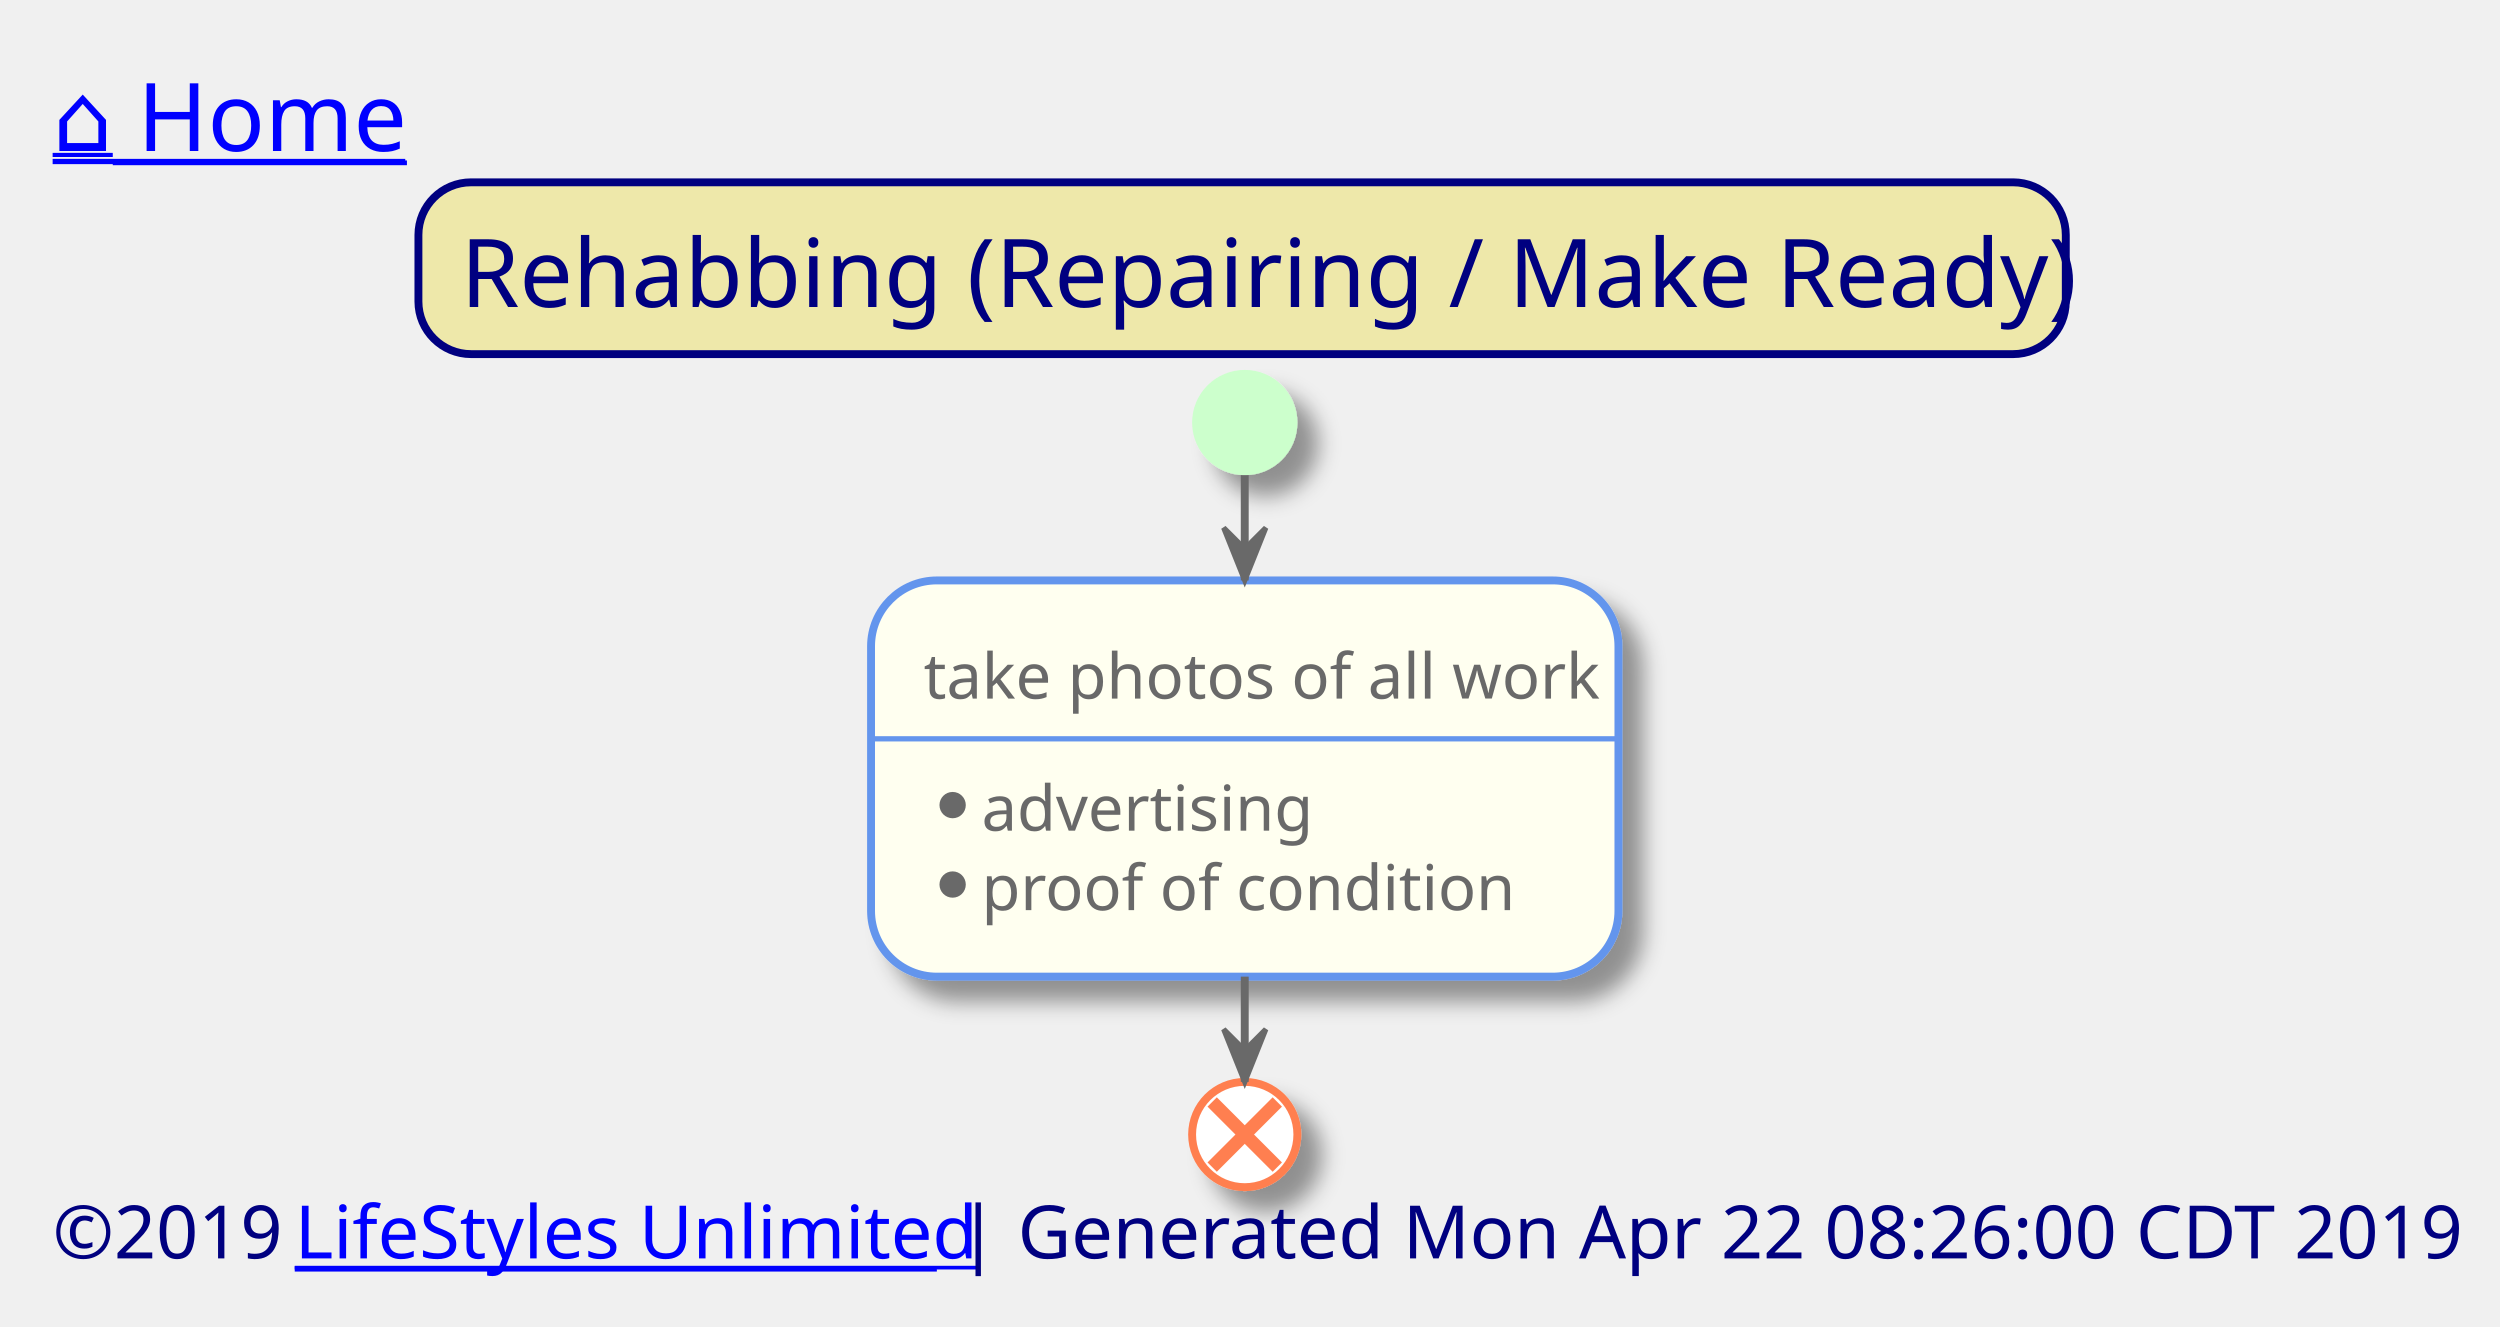
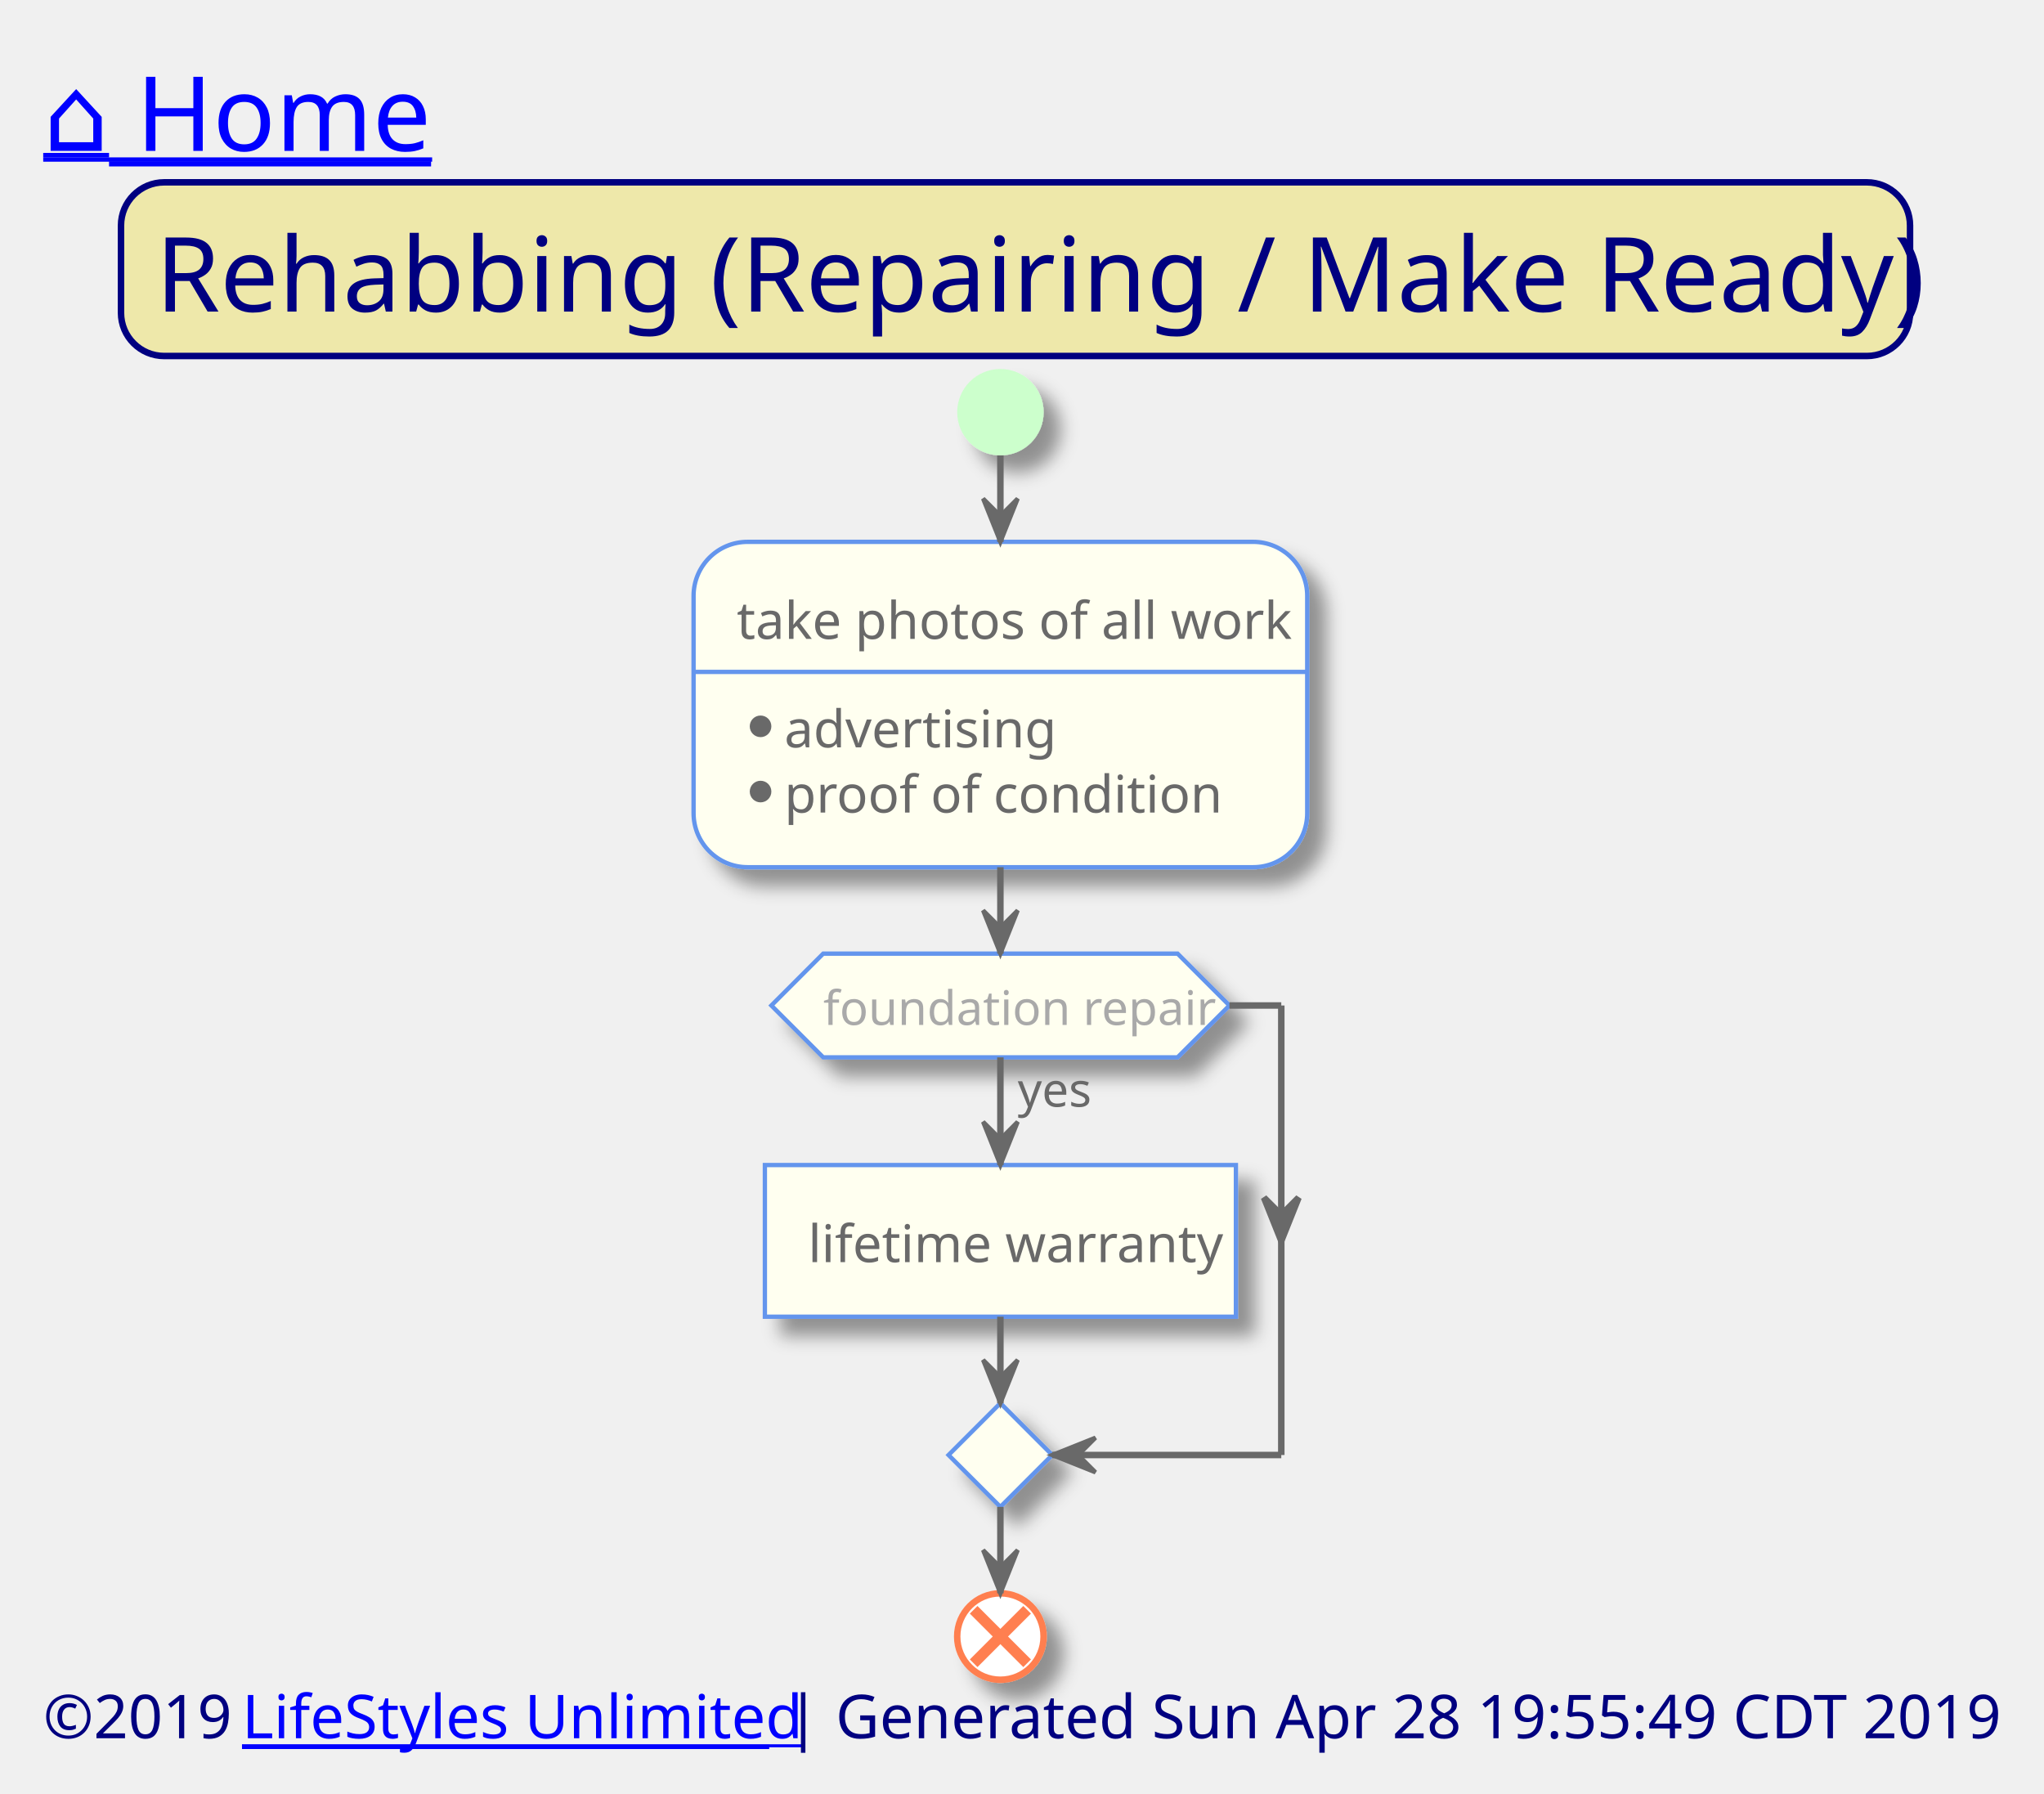
- <svg xmlns="http://www.w3.org/2000/svg" xmlns:xlink="http://www.w3.org/1999/xlink" contentScriptType="application/ecmascript" contentStyleType="text/css" height="252px" preserveAspectRatio="none" style="width:475px;height:252px;" version="1.1" viewBox="0 0 475 252" width="475px" zoomAndPan="magnify">
+ <svg xmlns="http://www.w3.org/2000/svg" xmlns:xlink="http://www.w3.org/1999/xlink" contentScriptType="application/ecmascript" contentStyleType="text/css" height="415px" preserveAspectRatio="none" style="width:473px;height:415px;" version="1.1" viewBox="0 0 473 415" width="473px" zoomAndPan="magnify">
  <defs>
    <style type="text/css">path:hover { stroke: #0000FF !important;}</style>
-     <filter height="300%" id="f1mp6eklxrd07w" width="300%" x="-1" y="-1">
+     <filter height="300%" id="ffouywaruemcj" width="300%" x="-1" y="-1">
      <feGaussianBlur result="blurOut" stdDeviation="2.0" />
      <feColorMatrix in="blurOut" result="blurOut2" type="matrix" values="0 0 0 0 0 0 0 0 0 0 0 0 0 0 0 0 0 0 .4 0" />
      <feOffset dx="4.0" dy="4.0" in="blurOut2" result="blurOut3" />
      <feBlend in="SourceGraphic" in2="blurOut3" mode="normal" />
    </filter>
  </defs>
  <g>
    <a target="_top" xlink:actuate="onRequest" xlink:href="../index.svg" xlink:show="new" xlink:title="../index.svg" xlink:type="simple">
-       <text fill="#0000FF" font-family="sans-serif" font-size="18" lengthAdjust="spacingAndGlyphs" text-decoration="underline" textLength="67" x="10" y="28.686">⌂ Home</text>
-       <line style="stroke: #0000FF; stroke-width: 1.0;" x1="10" x2="77" y1="30.686" y2="30.686" />
+       <text fill="#0000FF" font-family="sans-serif" font-size="24" lengthAdjust="spacingAndGlyphs" text-decoration="underline" textLength="90" x="10" y="34.914">⌂ Home</text>
+       <line style="stroke: #0000FF; stroke-width: 1.0;" x1="10" x2="100" y1="36.914" y2="36.914" />
    </a>
-     <rect fill="#EEE8AA" height="32.641" rx="10" ry="10" style="stroke: #000080; stroke-width: 1.5;" width="313" x="79.5" y="34.641" />
-     <text fill="#000080" font-family="sans-serif" font-size="18" lengthAdjust="spacingAndGlyphs" textLength="297" x="87.5" y="58.326">Rehabbing (Repairing / Make Ready)</text>
-     <ellipse cx="236.5" cy="80.281" fill="#CCFFCC" filter="url(#f1mp6eklxrd07w)" rx="10" ry="10" style="stroke: none; stroke-width: 1.0;" />
-     <rect fill="#FFFFF0" filter="url(#f1mp6eklxrd07w)" height="75.281" rx="12.5" ry="12.5" style="stroke: #6495ED; stroke-width: 1.5;" width="142" x="165.5" y="110.281" />
-     <text fill="#696969" font-family="sans-serif" font-size="12" lengthAdjust="spacingAndGlyphs" textLength="122" x="175.5" y="132.738">take photos of all work</text>
-     <line style="stroke: #6495ED; stroke-width: 1.0;" x1="165.5" x2="307.5" y1="140.375" y2="140.375" />
-     <ellipse cx="181" cy="152.969" fill="#696969" rx="2.5" ry="2.5" style="stroke: #696969; stroke-width: 0.0;" />
-     <text fill="#696969" font-family="sans-serif" font-size="12" lengthAdjust="spacingAndGlyphs" textLength="60" x="186.5" y="157.832">advertising</text>
-     <ellipse cx="181" cy="168.062" fill="#696969" rx="2.5" ry="2.5" style="stroke: #696969; stroke-width: 0.0;" />
-     <text fill="#696969" font-family="sans-serif" font-size="12" lengthAdjust="spacingAndGlyphs" textLength="94" x="186.5" y="172.926">proof of condition</text>
-     <ellipse cx="236.5" cy="215.562" fill="#FFFFFF" filter="url(#f1mp6eklxrd07w)" rx="10" ry="10" style="stroke: #FF7F50; stroke-width: 1.5;" />
-     <line style="stroke: #FF7F50; stroke-width: 2.5;" x1="230.313" x2="242.687" y1="209.375" y2="221.75" />
-     <line style="stroke: #FF7F50; stroke-width: 2.5;" x1="242.687" x2="230.313" y1="209.375" y2="221.75" />
-     <line style="stroke: #696969; stroke-width: 1.5;" x1="236.5" x2="236.5" y1="90.281" y2="110.281" />
-     <polygon fill="#696969" points="232.5,100.281,236.5,110.281,240.5,100.281,236.5,104.281" style="stroke: #696969; stroke-width: 1.0;" />
-     <line style="stroke: #696969; stroke-width: 1.5;" x1="236.5" x2="236.5" y1="185.562" y2="205.562" />
-     <polygon fill="#696969" points="232.5,195.562,236.5,205.562,240.5,195.562,236.5,199.562" style="stroke: #696969; stroke-width: 1.0;" />
-     <text fill="#000080" font-family="sans-serif" font-size="14" lengthAdjust="spacingAndGlyphs" textLength="42" x="10" y="239.096">©2019</text>
+     <rect fill="#EEE8AA" height="40.188" rx="10" ry="10" style="stroke: #000080; stroke-width: 1.5;" width="414" x="28" y="42.188" />
+     <text fill="#000080" font-family="sans-serif" font-size="24" lengthAdjust="spacingAndGlyphs" textLength="398" x="36" y="72.102">Rehabbing (Repairing / Make Ready)</text>
+     <ellipse cx="231.5" cy="95.375" fill="#CCFFCC" filter="url(#ffouywaruemcj)" rx="10" ry="10" style="stroke: none; stroke-width: 1.0;" />
+     <rect fill="#FFFFF0" filter="url(#ffouywaruemcj)" height="75.281" rx="12.5" ry="12.5" style="stroke: #6495ED; stroke-width: 1.0;" width="142" x="160.5" y="125.375" />
+     <text fill="#696969" font-family="sans-serif" font-size="12" lengthAdjust="spacingAndGlyphs" textLength="122" x="170.5" y="147.832">take photos of all work</text>
+     <line style="stroke: #6495ED; stroke-width: 1.0;" x1="160.5" x2="302.5" y1="155.469" y2="155.469" />
+     <ellipse cx="176" cy="168.062" fill="#696969" rx="2.5" ry="2.5" style="stroke: #696969; stroke-width: 0.0;" />
+     <text fill="#696969" font-family="sans-serif" font-size="12" lengthAdjust="spacingAndGlyphs" textLength="60" x="181.5" y="172.926">advertising</text>
+     <ellipse cx="176" cy="183.156" fill="#696969" rx="2.5" ry="2.5" style="stroke: #696969; stroke-width: 0.0;" />
+     <text fill="#696969" font-family="sans-serif" font-size="12" lengthAdjust="spacingAndGlyphs" textLength="94" x="181.5" y="188.019">proof of condition</text>
+     <rect fill="#FFFFF0" filter="url(#ffouywaruemcj)" height="35.094" style="stroke: #6495ED; stroke-width: 1.0;" width="109" x="177" y="269.574" />
+     <text fill="#696969" font-family="sans-serif" font-size="12" lengthAdjust="spacingAndGlyphs" textLength="89" x="187" y="292.031">lifetime warranty</text>
+     <polygon fill="#FFFFF0" filter="url(#ffouywaruemcj)" points="190.5,220.656,272.5,220.656,284.5,232.656,272.5,244.656,190.5,244.656,178.5,232.656,190.5,220.656" style="stroke: #6495ED; stroke-width: 1.0;" />
+     <text fill="#696969" font-family="sans-serif" font-size="11" lengthAdjust="spacingAndGlyphs" textLength="18" x="235.5" y="256.075">yes</text>
+     <text fill="#A9A9A9" font-family="sans-serif" font-size="11" lengthAdjust="spacingAndGlyphs" textLength="82" x="190.5" y="237.157">foundation repair</text>
+     <polygon fill="#FFFFF0" filter="url(#ffouywaruemcj)" points="231.5,324.668,243.5,336.668,231.5,348.668,219.5,336.668,231.5,324.668" style="stroke: #6495ED; stroke-width: 1.0;" />
+     <ellipse cx="231.5" cy="378.668" fill="#FFFFFF" filter="url(#ffouywaruemcj)" rx="10" ry="10" style="stroke: #FF7F50; stroke-width: 1.5;" />
+     <line style="stroke: #FF7F50; stroke-width: 2.5;" x1="225.313" x2="237.687" y1="372.481" y2="384.855" />
+     <line style="stroke: #FF7F50; stroke-width: 2.5;" x1="237.687" x2="225.313" y1="372.481" y2="384.855" />
+     <line style="stroke: #696969; stroke-width: 1.5;" x1="231.5" x2="231.5" y1="105.375" y2="125.375" />
+     <polygon fill="#696969" points="227.5,115.375,231.5,125.375,235.5,115.375,231.5,119.375" style="stroke: #696969; stroke-width: 1.0;" />
+     <line style="stroke: #696969; stroke-width: 1.5;" x1="231.5" x2="231.5" y1="244.656" y2="269.574" />
+     <polygon fill="#696969" points="227.5,259.574,231.5,269.574,235.5,259.574,231.5,263.574" style="stroke: #696969; stroke-width: 1.0;" />
+     <line style="stroke: #696969; stroke-width: 1.5;" x1="284.5" x2="296.5" y1="232.656" y2="232.656" />
+     <polygon fill="#696969" points="292.5,277.121,296.5,287.121,300.5,277.121,296.5,281.121" style="stroke: #696969; stroke-width: 1.5;" />
+     <line style="stroke: #696969; stroke-width: 1.5;" x1="296.5" x2="296.5" y1="232.656" y2="336.668" />
+     <line style="stroke: #696969; stroke-width: 1.5;" x1="296.5" x2="243.5" y1="336.668" y2="336.668" />
+     <polygon fill="#696969" points="253.5,332.668,243.5,336.668,253.5,340.668,249.5,336.668" style="stroke: #696969; stroke-width: 1.0;" />
+     <line style="stroke: #696969; stroke-width: 1.5;" x1="231.5" x2="231.5" y1="304.668" y2="324.668" />
+     <polygon fill="#696969" points="227.5,314.668,231.5,324.668,235.5,314.668,231.5,318.668" style="stroke: #696969; stroke-width: 1.0;" />
+     <line style="stroke: #696969; stroke-width: 1.5;" x1="231.5" x2="231.5" y1="200.656" y2="220.656" />
+     <polygon fill="#696969" points="227.5,210.656,231.5,220.656,235.5,210.656,231.5,214.656" style="stroke: #696969; stroke-width: 1.0;" />
+     <line style="stroke: #696969; stroke-width: 1.5;" x1="231.5" x2="231.5" y1="348.668" y2="368.668" />
+     <polygon fill="#696969" points="227.5,358.668,231.5,368.668,235.5,358.668,231.5,362.668" style="stroke: #696969; stroke-width: 1.0;" />
+     <text fill="#000080" font-family="sans-serif" font-size="14" lengthAdjust="spacingAndGlyphs" textLength="42" x="10" y="402.201">©2019</text>
    <a target="_top" xlink:actuate="onRequest" xlink:href="http://www.lifestylesunlimited.com" xlink:show="new" xlink:title="http://www.lifestylesunlimited.com" xlink:type="simple">
-       <text fill="#0000FF" font-family="sans-serif" font-size="14" lengthAdjust="spacingAndGlyphs" text-decoration="underline" textLength="122" x="56" y="239.096">LifeStyles Unlimited</text>
-       <line style="stroke: #0000FF; stroke-width: 1.0;" x1="56" x2="178" y1="241.096" y2="241.096" />
+       <text fill="#0000FF" font-family="sans-serif" font-size="14" lengthAdjust="spacingAndGlyphs" text-decoration="underline" textLength="122" x="56" y="402.201">LifeStyles Unlimited</text>
+       <line style="stroke: #0000FF; stroke-width: 1.0;" x1="56" x2="178" y1="404.201" y2="404.201" />
    </a>
-     <text fill="#000080" font-family="sans-serif" font-size="14" lengthAdjust="spacingAndGlyphs" textLength="281" x="182" y="239.096">| Generated Mon Apr 22 08:26:00 CDT 2019</text>
+     <text fill="#000080" font-family="sans-serif" font-size="14" lengthAdjust="spacingAndGlyphs" textLength="279" x="182" y="402.201">| Generated Sun Apr 28 19:55:49 CDT 2019</text>
  </g>
</svg>
